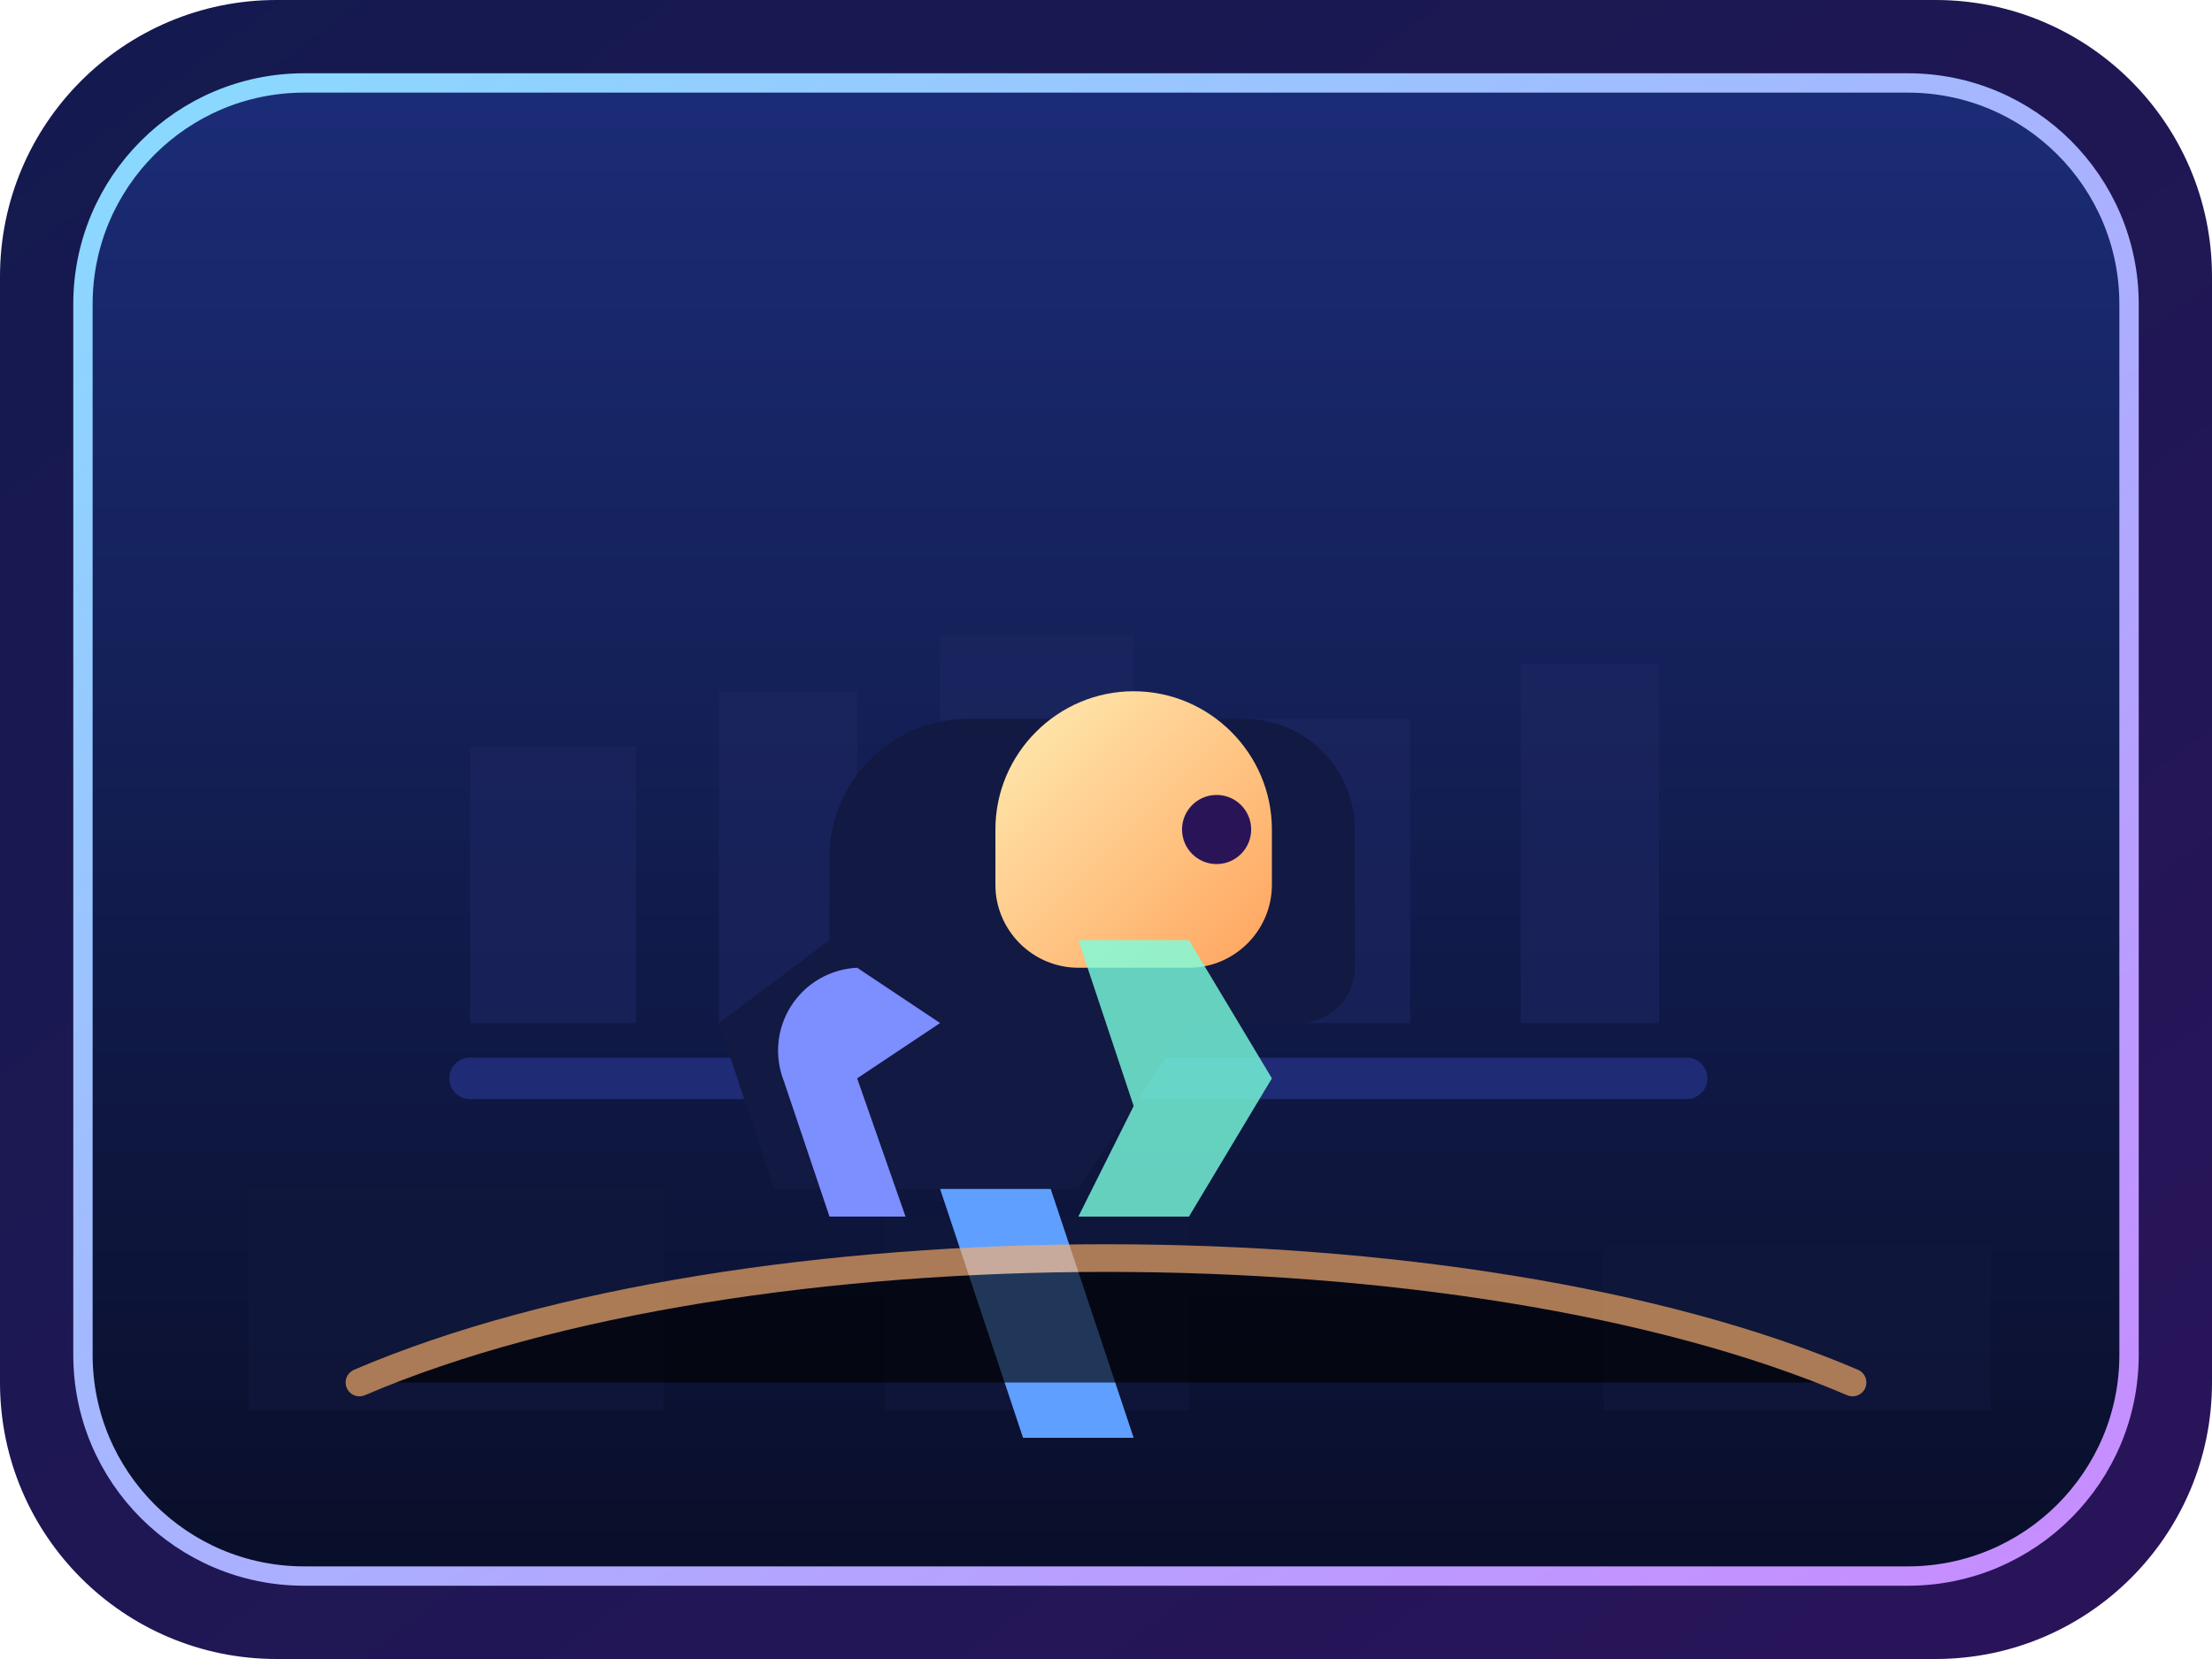
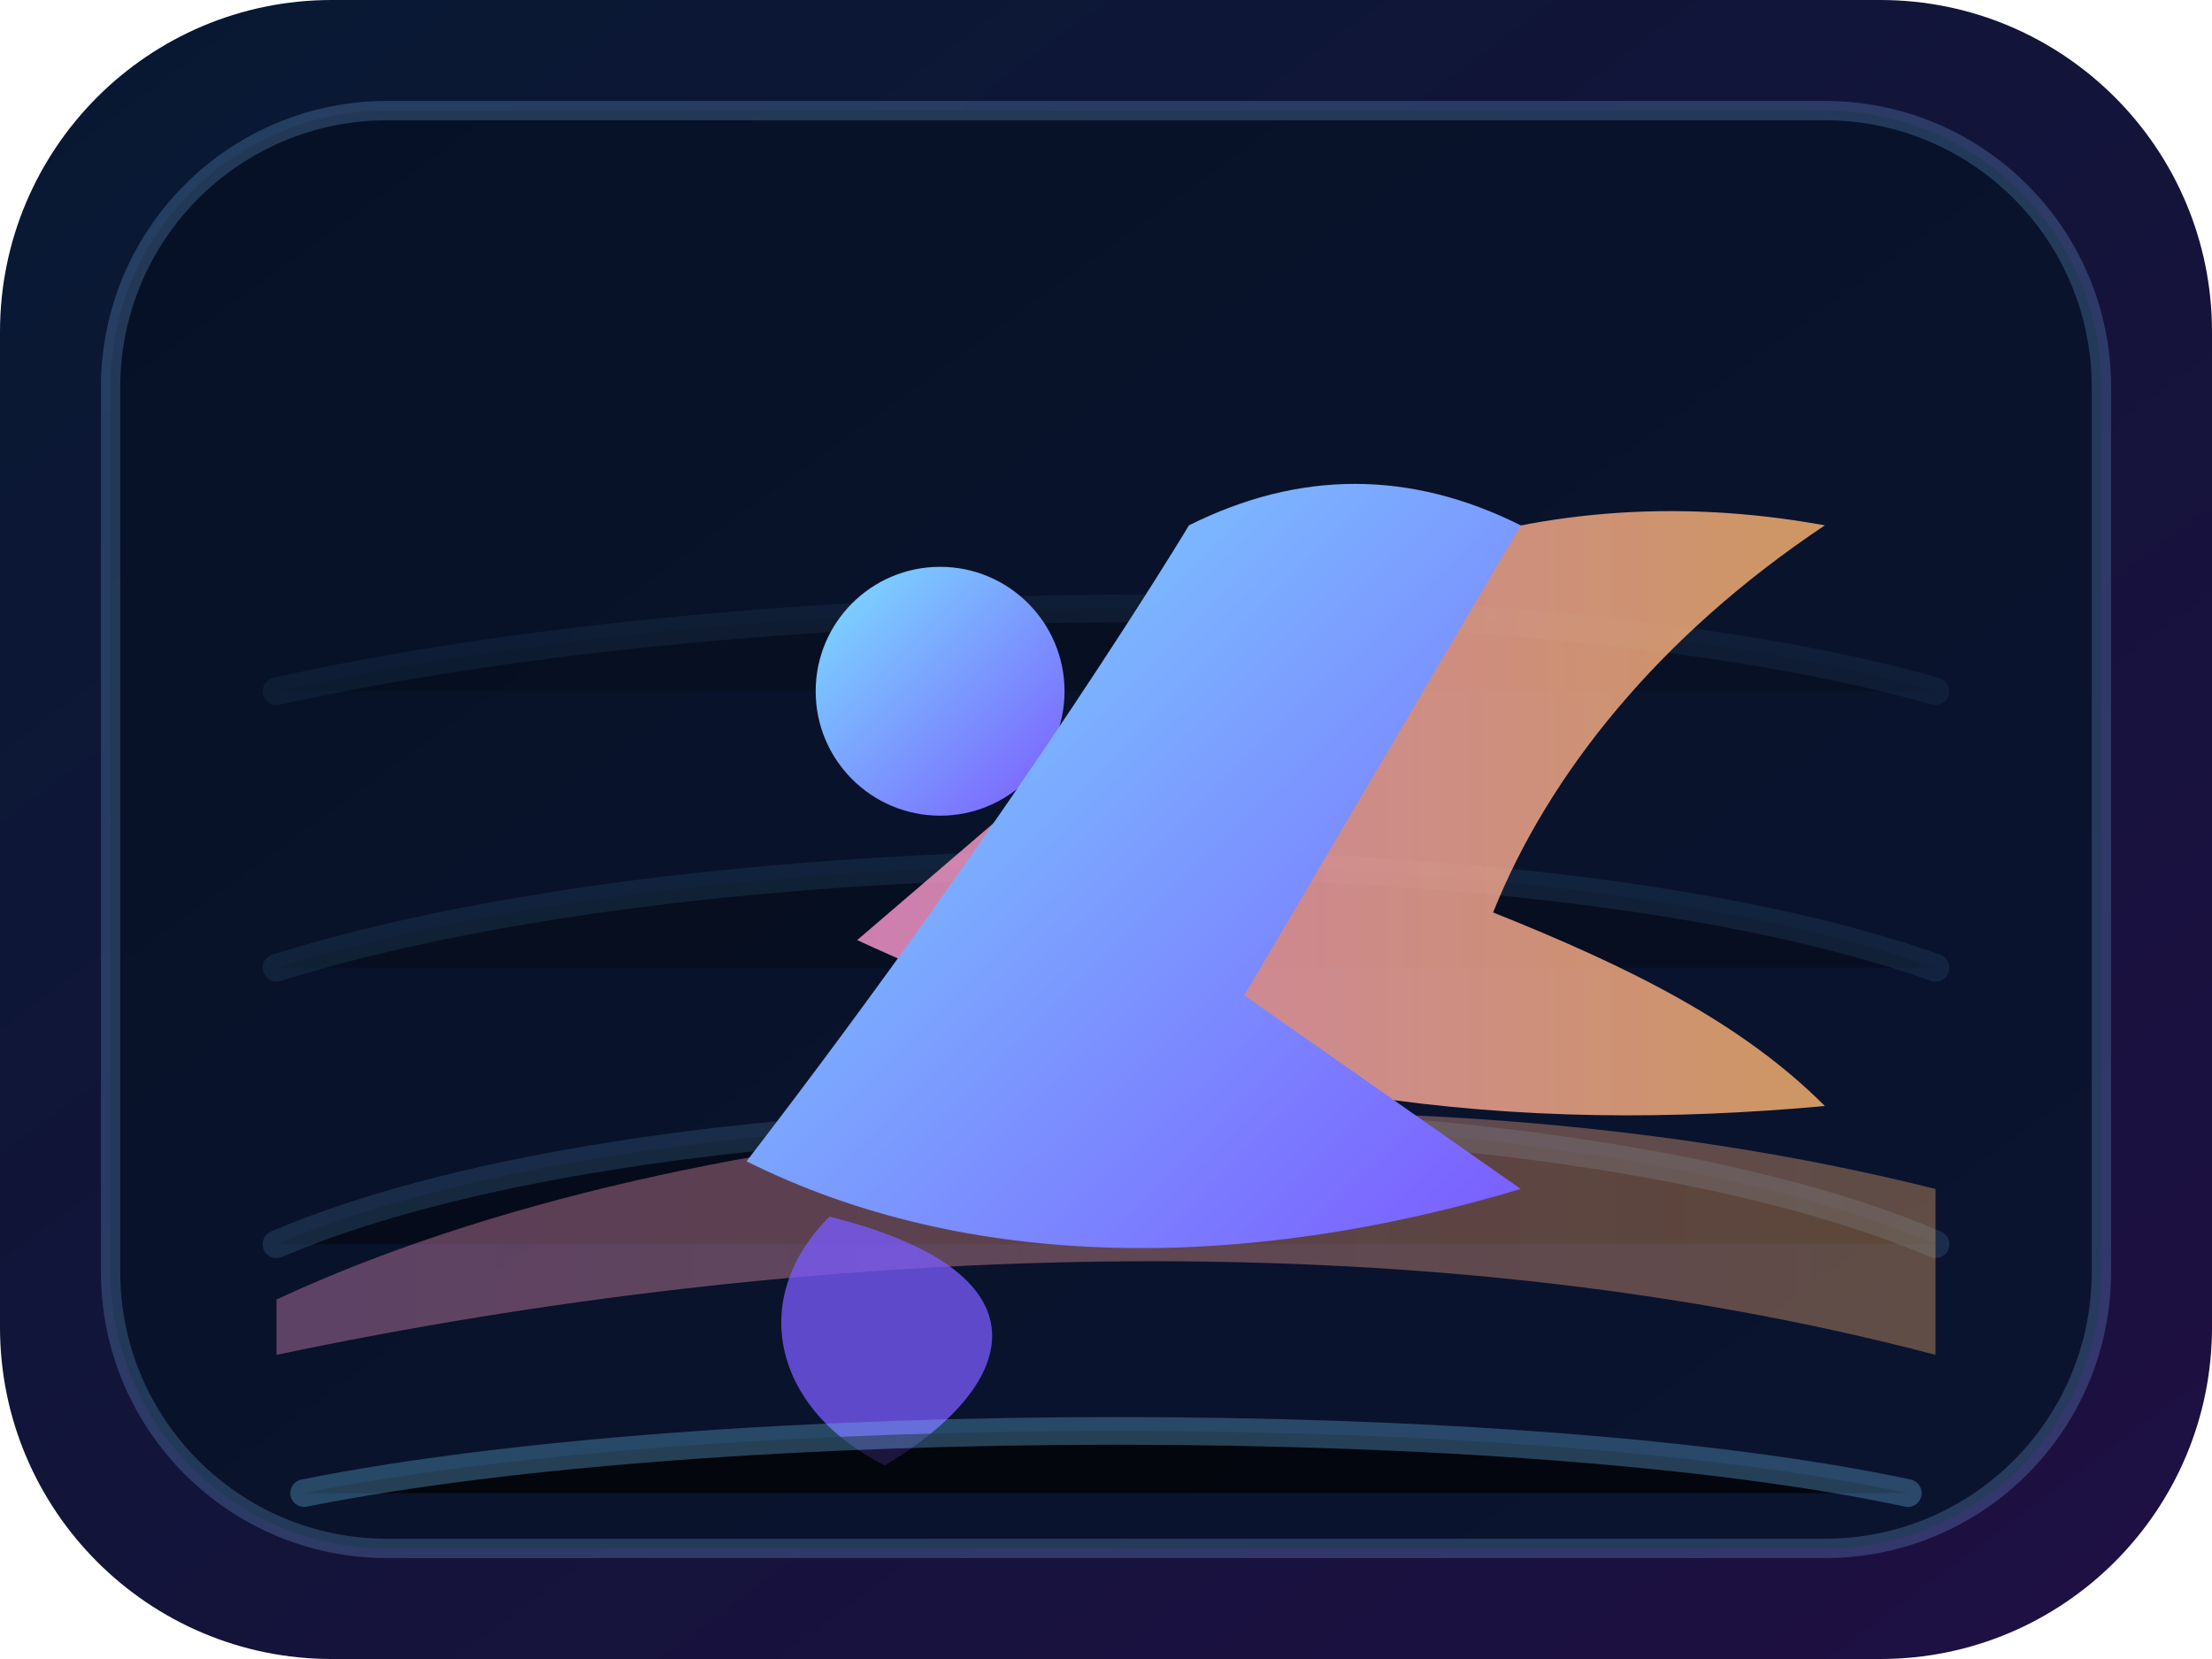
<svg xmlns="http://www.w3.org/2000/svg" width="160" height="120" viewBox="0 0 160 120">
  <defs>
-     <linearGradient id="a" x1="0" y1="0" x2="1" y2="1">
-       <stop offset="0" stop-color="#131a4e" />
-       <stop offset="1" stop-color="#2a145a" />
+     <linearGradient id="bg" x1="0" y1="0" x2="1" y2="1">
+       <stop offset="0" stop-color="#071932" />
+       <stop offset="1" stop-color="#1f0f43" />
    </linearGradient>
-     <linearGradient id="b" x1="0" y1="0" x2="1" y2="1">
-       <stop offset="0" stop-color="#88dbff" />
-       <stop offset="1" stop-color="#c88bff" />
+     <linearGradient id="panel" x1="0" y1="0" x2="1" y2="1">
+       <stop offset="0" stop-color="#061126" />
+       <stop offset="1" stop-color="#0b1430" />
    </linearGradient>
-     <linearGradient id="c" x1="0" y1="0" x2="0" y2="1">
-       <stop offset="0" stop-color="#1b2c77" />
-       <stop offset="1" stop-color="#090e29" />
+     <linearGradient id="runner" x1="0" y1="0" x2="1" y2="1">
+       <stop offset="0" stop-color="#7be0ff" />
+       <stop offset="1" stop-color="#7b5bff" />
    </linearGradient>
-     <linearGradient id="d" x1="0" y1="0" x2="1" y2="1">
-       <stop offset="0" stop-color="#7bffdf" />
-       <stop offset="1" stop-color="#5f9fff" />
+     <linearGradient id="trail" x1="0" y1="0" x2="1" y2="0">
+       <stop offset="0" stop-color="#ff9ad5" />
+       <stop offset="1" stop-color="#ffb86f" />
    </linearGradient>
-     <linearGradient id="e" x1="0" y1="0" x2="1" y2="1">
-       <stop offset="0" stop-color="#ffedb3" />
-       <stop offset="1" stop-color="#ffa35d" />
-     </linearGradient>
-     <radialGradient id="f" cx="0" cy="0" r="1" gradientTransform="translate(118 32) scale(32)">
-       <stop offset="0" stop-color="#ffeab0" />
-       <stop offset="1" stop-color="#ffaf66" stop-opacity="0" />
-     </radialGradient>
  </defs>
-   <rect width="160" height="120" rx="20" fill="url(#a)" />
-   <rect x="6" y="6" width="148" height="108" rx="16" fill="#080f28" />
-   <rect x="6" y="6" width="148" height="108" rx="16" fill="url(#c)" />
-   <rect x="6" y="6" width="148" height="108" rx="16" fill="none" stroke="url(#b)" stroke-width="1.4" />
-   <circle cx="118" cy="32" r="32" fill="url(#f)" />
-   <g fill="#11183d" opacity=".55">
-     <path d="M18 86h30v16H18z" />
-     <path d="M116 90h28v12h-28z" />
-     <path d="M64 88h22v14H64z" />
+   <rect width="160" height="120" rx="24" fill="url(#bg)" />
+   <rect x="8" y="8" width="144" height="104" rx="20" fill="url(#panel)" stroke="rgba(132, 197, 255, 0.22)" stroke-width="1.4" />
+   <g opacity="0.4" stroke="rgba(123, 209, 255, 0.35)" stroke-width="2" stroke-linecap="round">
+     <path d="M20 90c28-12 92-12 120 0" />
+     <path d="M20 70c32-10 92-10 120 0" opacity="0.6" />
+     <path d="M20 50c36-8 92-8 120 0" opacity="0.4" />
  </g>
-   <g fill="#1b255f" opacity=".65">
-     <path d="M34 54h12v20H34z" />
-     <path d="M52 50h10v24H52z" />
-     <path d="M68 46h14v28H68z" />
-     <path d="M90 52h12v22H90z" />
-     <path d="M110 48h10v26h-10z" />
+   <g opacity="0.35" fill="url(#trail)">
+     <path d="M20 94c30-14 80-18 120-8v12c-38-10-82-8-120 0z" />
  </g>
-   <path d="M34 78h88" stroke="#283690" stroke-width="3" stroke-linecap="round" opacity=".65" />
-   <g transform="translate(52 40)">
-     <path d="M38 12c4.4 0 8 3.6 8 8v10c0 2.2-1.8 4-4 4h-8l-8 12H4l-4-12 8-6V22c0-5.5 4.5-10 10-10z" fill="#121942" />
-     <path d="M16 34l-6 4 3.5 10H8l-3.3-9.8A6 6 0 0 1 10 30z" fill="#7d8eff" />
-     <path d="M30 10c5.5 0 10 4.5 10 10v4c0 3.3-2.7 6-6 6h-8c-3.3 0-6-2.7-6-6v-4c0-5.5 4.5-10 10-10z" fill="url(#e)" />
-     <path d="M34 28l6 10-6 10h-8l4-8-4-12z" fill="#7bffdf" opacity=".8" />
-     <circle cx="36" cy="20" r="2.5" fill="#2a1458" />
-     <path d="M24 46l6 18h-8l-6-18z" fill="#5f9fff" />
+   <g transform="translate(0 -6)">
+     <circle cx="68" cy="56" r="9" fill="url(#runner)" />
+     <path d="M76 62c16-14 34-22 56-18-12 8-20 18-24 28 10 4 18 8 24 14-22 2-44 0-70-12z" fill="url(#trail)" opacity="0.8" />
+     <path d="M54 90c20-26 32-46 32-46 8-4 16-4 24 0l-20 34 20 14c-20 6-40 6-56-2z" fill="url(#runner)" />
+     <path d="M60 94c-6 6-4 14 4 18 10-6 12-14-4-18z" fill="#7b5bff" opacity="0.75" />
  </g>
-   <path d="M26 98h108" stroke="url(#d)" stroke-width="4" stroke-linecap="round" />
-   <path d="M26 100c28-12 80-12 108 0" stroke="#ffb165" stroke-width="2" stroke-linecap="round" opacity=".65" />
+   <g stroke="rgba(123, 209, 255, 0.4)" stroke-linecap="round" stroke-width="2" opacity="0.7">
+     <path d="M22 108c30-6 88-6 116 0" />
+   </g>
</svg>
